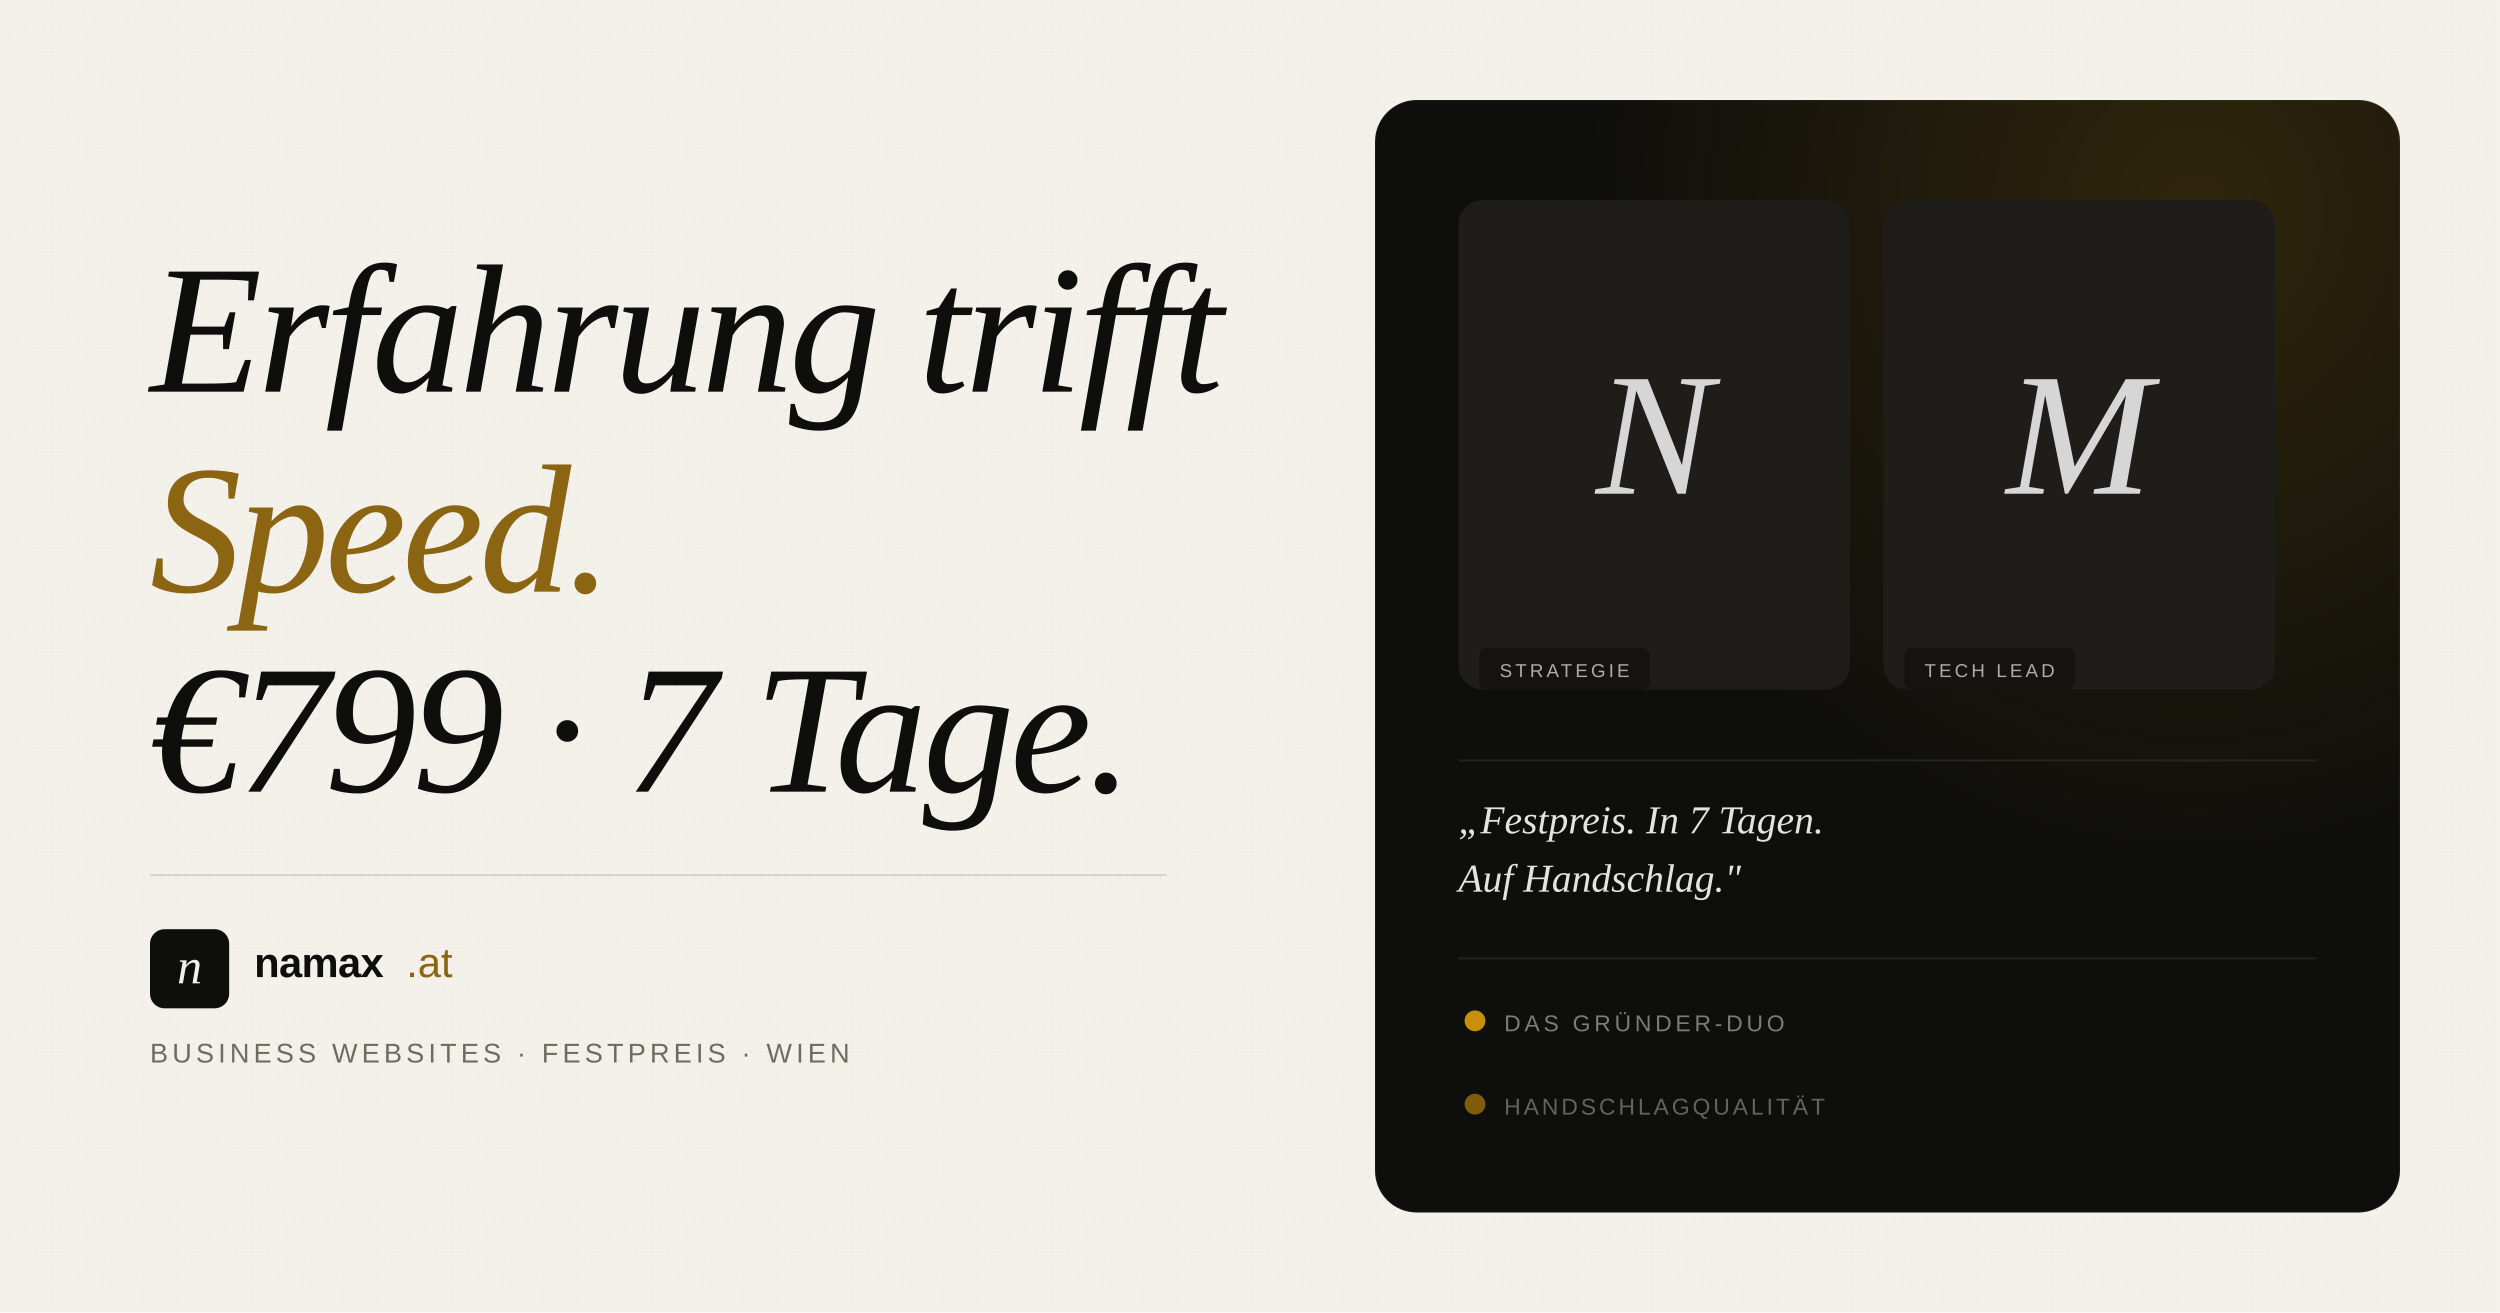
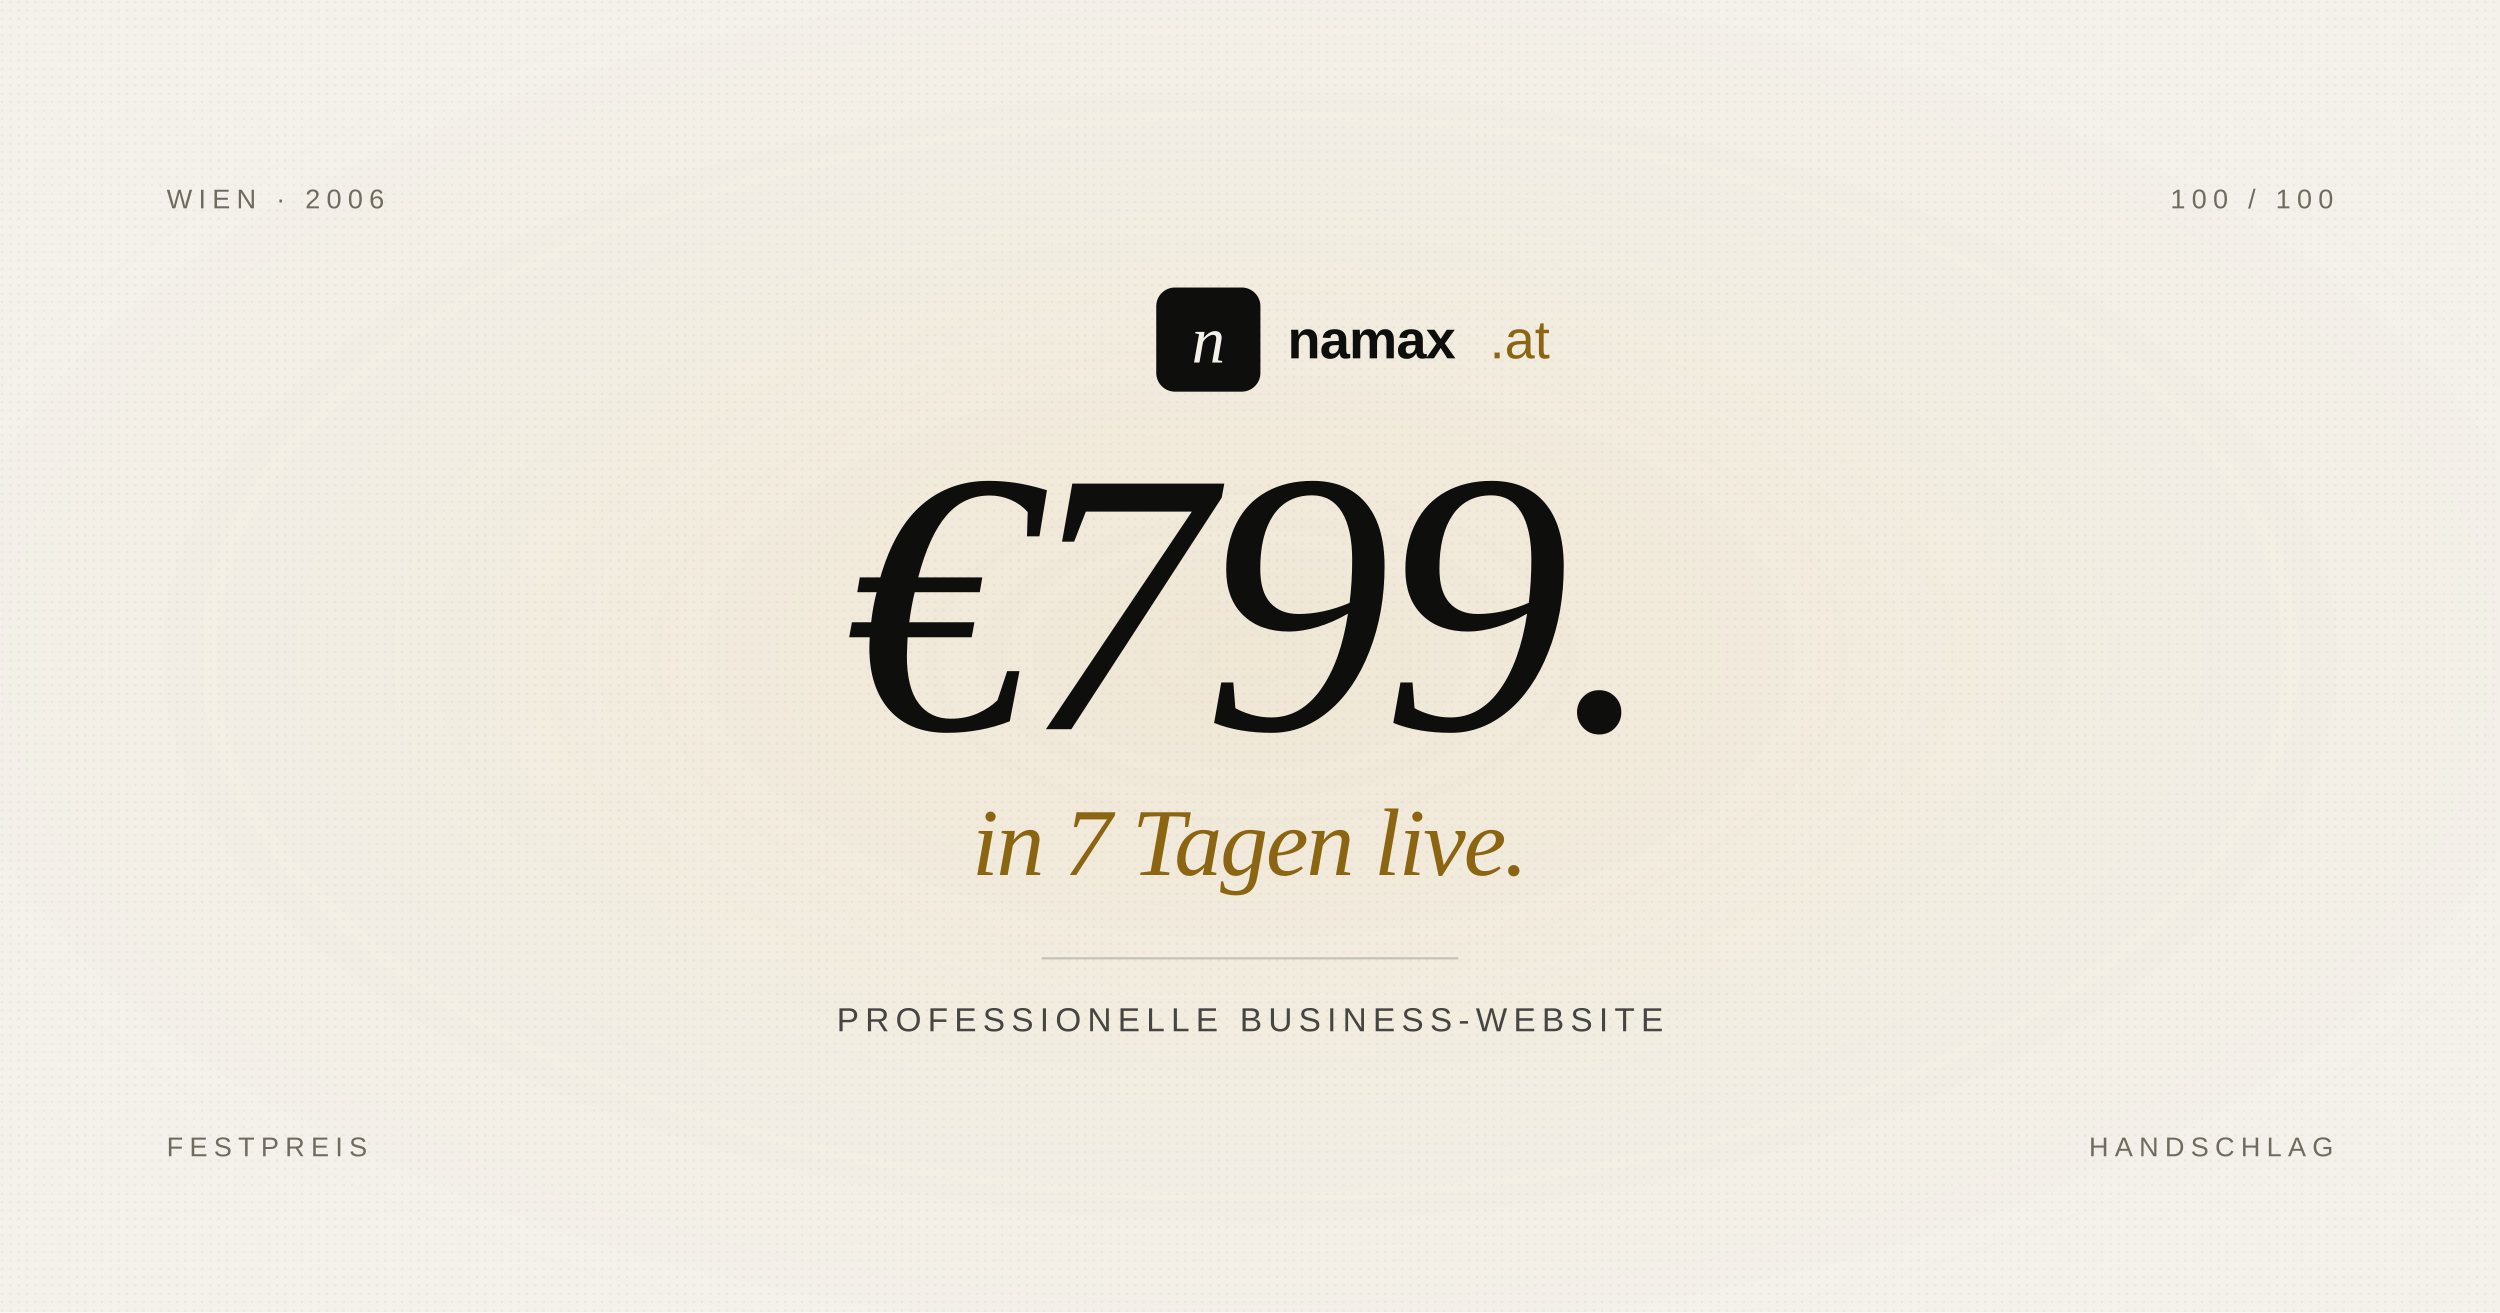
<svg xmlns="http://www.w3.org/2000/svg" width="1200" height="630" viewBox="0 0 1200 630">
-   <rect width="1200" height="630" fill="#F4F1EB" />
  <defs>
    <pattern id="g" x="0" y="0" width="4" height="4" patternUnits="userSpaceOnUse">
      <rect width="4" height="4" fill="none" />
-       <circle cx="1" cy="1" r=".6" fill="#0E0E0C" opacity=".03" />
+       <circle cx="1" cy="1" r=".6" fill="#0E0E0C" opacity=".035" />
    </pattern>
-     <radialGradient id="glow" cx="80%" cy="10%" r="60%">
-       <stop offset="0%" stop-color="#C8900A" stop-opacity=".18" />
+     <radialGradient id="glow" cx="50%" cy="50%" r="55%">
+       <stop offset="0%" stop-color="#C8900A" stop-opacity=".10" />
      <stop offset="100%" stop-color="#C8900A" stop-opacity="0" />
    </radialGradient>
  </defs>
+   <rect width="1200" height="630" fill="#F4F1EB" />
  <rect width="1200" height="630" fill="url(#g)" />
-   <text x="72" y="188" font-family="Georgia,'Times New Roman',serif" font-style="italic" font-size="88" letter-spacing="-2" fill="#0E0E0C">Erfahrung trifft</text>
-   <text x="72" y="284" font-family="Georgia,'Times New Roman',serif" font-style="italic" font-size="88" letter-spacing="-2" fill="#8B6512">Speed.</text>
-   <text x="72" y="380" font-family="Georgia,'Times New Roman',serif" font-style="italic" font-size="88" letter-spacing="-2" fill="#0E0E0C">€799 · 7 Tage.</text>
-   <line x1="72" y1="420" x2="560" y2="420" stroke="#0E0E0C" stroke-opacity=".12" stroke-width="1" />
-   <rect x="72" y="446" width="38" height="38" rx="7" fill="#0E0E0C" />
-   <text x="91" y="472" text-anchor="middle" font-family="Georgia,'Times New Roman',serif" font-style="italic" font-size="24" fill="#F4F1EB">n</text>
-   <text x="122" y="469" font-family="-apple-system,Helvetica Neue,Arial,sans-serif" font-weight="600" font-size="20" letter-spacing="-0.3" fill="#0E0E0C">namax</text>
-   <text x="195" y="469" font-family="-apple-system,Helvetica Neue,Arial,sans-serif" font-size="20" fill="#8B6512">.at</text>
-   <text x="72" y="510" font-family="-apple-system,Helvetica Neue,Arial,sans-serif" font-size="13" letter-spacing="2" fill="#6F6B5F">BUSINESS WEBSITES · FESTPREIS · WIEN</text>
-   <rect x="660" y="48" width="492" height="534" rx="20" fill="#0E0E0C" />
-   <rect x="660" y="48" width="492" height="534" rx="20" fill="none" stroke="rgba(255,255,255,.05)" stroke-width="1" />
-   <rect x="660" y="48" width="492" height="534" rx="20" fill="url(#glow)" />
-   <rect x="700" y="96" width="188" height="235" rx="12" fill="#1e1d1a" />
-   <text x="794" y="237" text-anchor="middle" font-family="Georgia,'Times New Roman',serif" font-style="italic" font-size="84" fill="rgba(255,255,255,.82)">N</text>
-   <rect x="710" y="311" width="82" height="20" rx="4" fill="rgba(0,0,0,.35)" />
-   <text x="751" y="325" text-anchor="middle" font-family="-apple-system,Helvetica Neue,Arial,sans-serif" font-size="9" letter-spacing="1.5" fill="rgba(255,255,255,.65)">STRATEGIE</text>
-   <rect x="904" y="96" width="188" height="235" rx="12" fill="#1e1d1a" />
-   <text x="998" y="237" text-anchor="middle" font-family="Georgia,'Times New Roman',serif" font-style="italic" font-size="84" fill="rgba(255,255,255,.82)">M</text>
-   <rect x="914" y="311" width="82" height="20" rx="4" fill="rgba(0,0,0,.35)" />
-   <text x="955" y="325" text-anchor="middle" font-family="-apple-system,Helvetica Neue,Arial,sans-serif" font-size="9" letter-spacing="1.5" fill="rgba(255,255,255,.65)">TECH LEAD</text>
-   <line x1="700" y1="365" x2="1112" y2="365" stroke="rgba(255,255,255,.08)" stroke-width="1" />
-   <text x="700" y="400" font-family="Georgia,'Times New Roman',serif" font-style="italic" font-size="19" fill="rgba(255,255,255,.88)">„Festpreis. In 7 Tagen.</text>
-   <text x="700" y="428" font-family="Georgia,'Times New Roman',serif" font-style="italic" font-size="19" fill="rgba(255,255,255,.88)">Auf Handschlag."</text>
-   <line x1="700" y1="460" x2="1112" y2="460" stroke="rgba(255,255,255,.08)" stroke-width="1" />
-   <circle cx="708" cy="490" r="5" fill="#C8900A" />
-   <text x="722" y="495" font-family="-apple-system,Helvetica Neue,Arial,sans-serif" font-size="11" letter-spacing="1.8" fill="rgba(255,255,255,.45)">DAS GRÜNDER-DUO</text>
-   <circle cx="708" cy="530" r="5" fill="#C8900A" opacity=".6" />
-   <text x="722" y="535" font-family="-apple-system,Helvetica Neue,Arial,sans-serif" font-size="11" letter-spacing="1.4" fill="rgba(255,255,255,.35)">HANDSCHLAGQUALITÄT</text>
+   <rect width="1200" height="630" fill="url(#glow)" />
+   <text x="80" y="100" font-family="-apple-system,Helvetica Neue,Arial,sans-serif" font-size="13" letter-spacing="3" fill="#6F6B5F">WIEN · 2006</text>
+   <text x="80" y="555" font-family="-apple-system,Helvetica Neue,Arial,sans-serif" font-size="13" letter-spacing="3" fill="#6F6B5F">FESTPREIS</text>
+   <text x="1120" y="100" text-anchor="end" font-family="-apple-system,Helvetica Neue,Arial,sans-serif" font-size="13" letter-spacing="3" fill="#6F6B5F">100 / 100</text>
+   <text x="1120" y="555" text-anchor="end" font-family="-apple-system,Helvetica Neue,Arial,sans-serif" font-size="13" letter-spacing="3" fill="#6F6B5F">HANDSCHLAG</text>
+   <rect x="555" y="138" width="50" height="50" rx="9" fill="#0E0E0C" />
+   <text x="580" y="174" text-anchor="middle" font-family="Georgia,'Times New Roman',serif" font-style="italic" font-size="32" fill="#F4F1EB">n</text>
+   <text x="618" y="172" font-family="-apple-system,Helvetica Neue,Arial,sans-serif" font-weight="600" font-size="26" letter-spacing="-0.4" fill="#0E0E0C">namax</text>
+   <text x="715" y="172" font-family="-apple-system,Helvetica Neue,Arial,sans-serif" font-size="26" fill="#8B6512">.at</text>
+   <text x="600" y="350" text-anchor="middle" font-family="Georgia,'Times New Roman',serif" font-style="italic" font-size="180" letter-spacing="-4" fill="#0E0E0C">€799.</text>
+   <text x="600" y="420" text-anchor="middle" font-family="Georgia,'Times New Roman',serif" font-style="italic" font-size="46" letter-spacing="-1" fill="#8B6512">in 7 Tagen live.</text>
+   <line x1="500" y1="460" x2="700" y2="460" stroke="#0E0E0C" stroke-opacity=".2" stroke-width="1" />
+   <text x="600" y="495" text-anchor="middle" font-family="-apple-system,Helvetica Neue,Arial,sans-serif" font-size="16" letter-spacing="3" fill="#0E0E0C" opacity=".75">PROFESSIONELLE BUSINESS-WEBSITE</text>
</svg>
